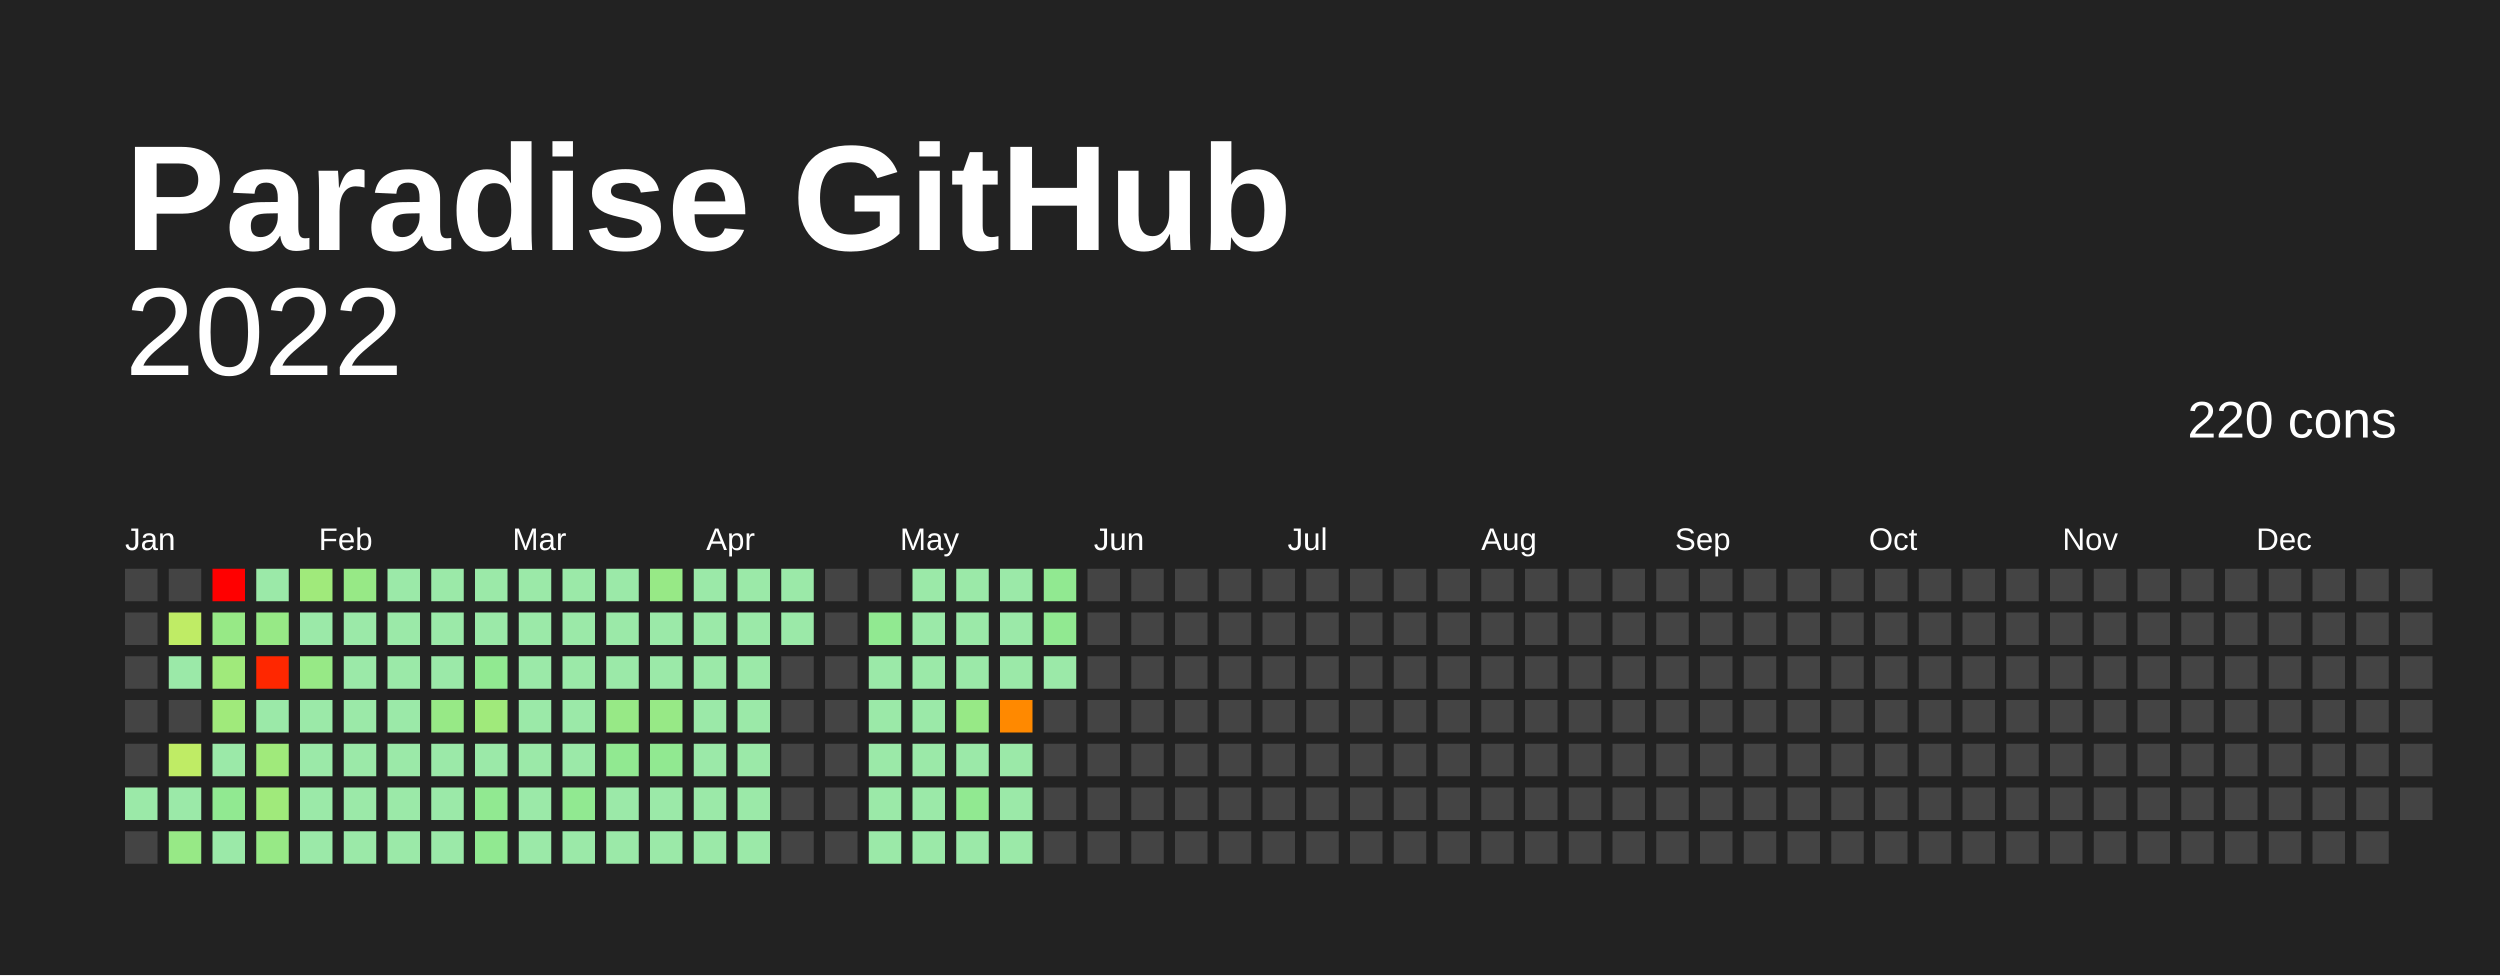
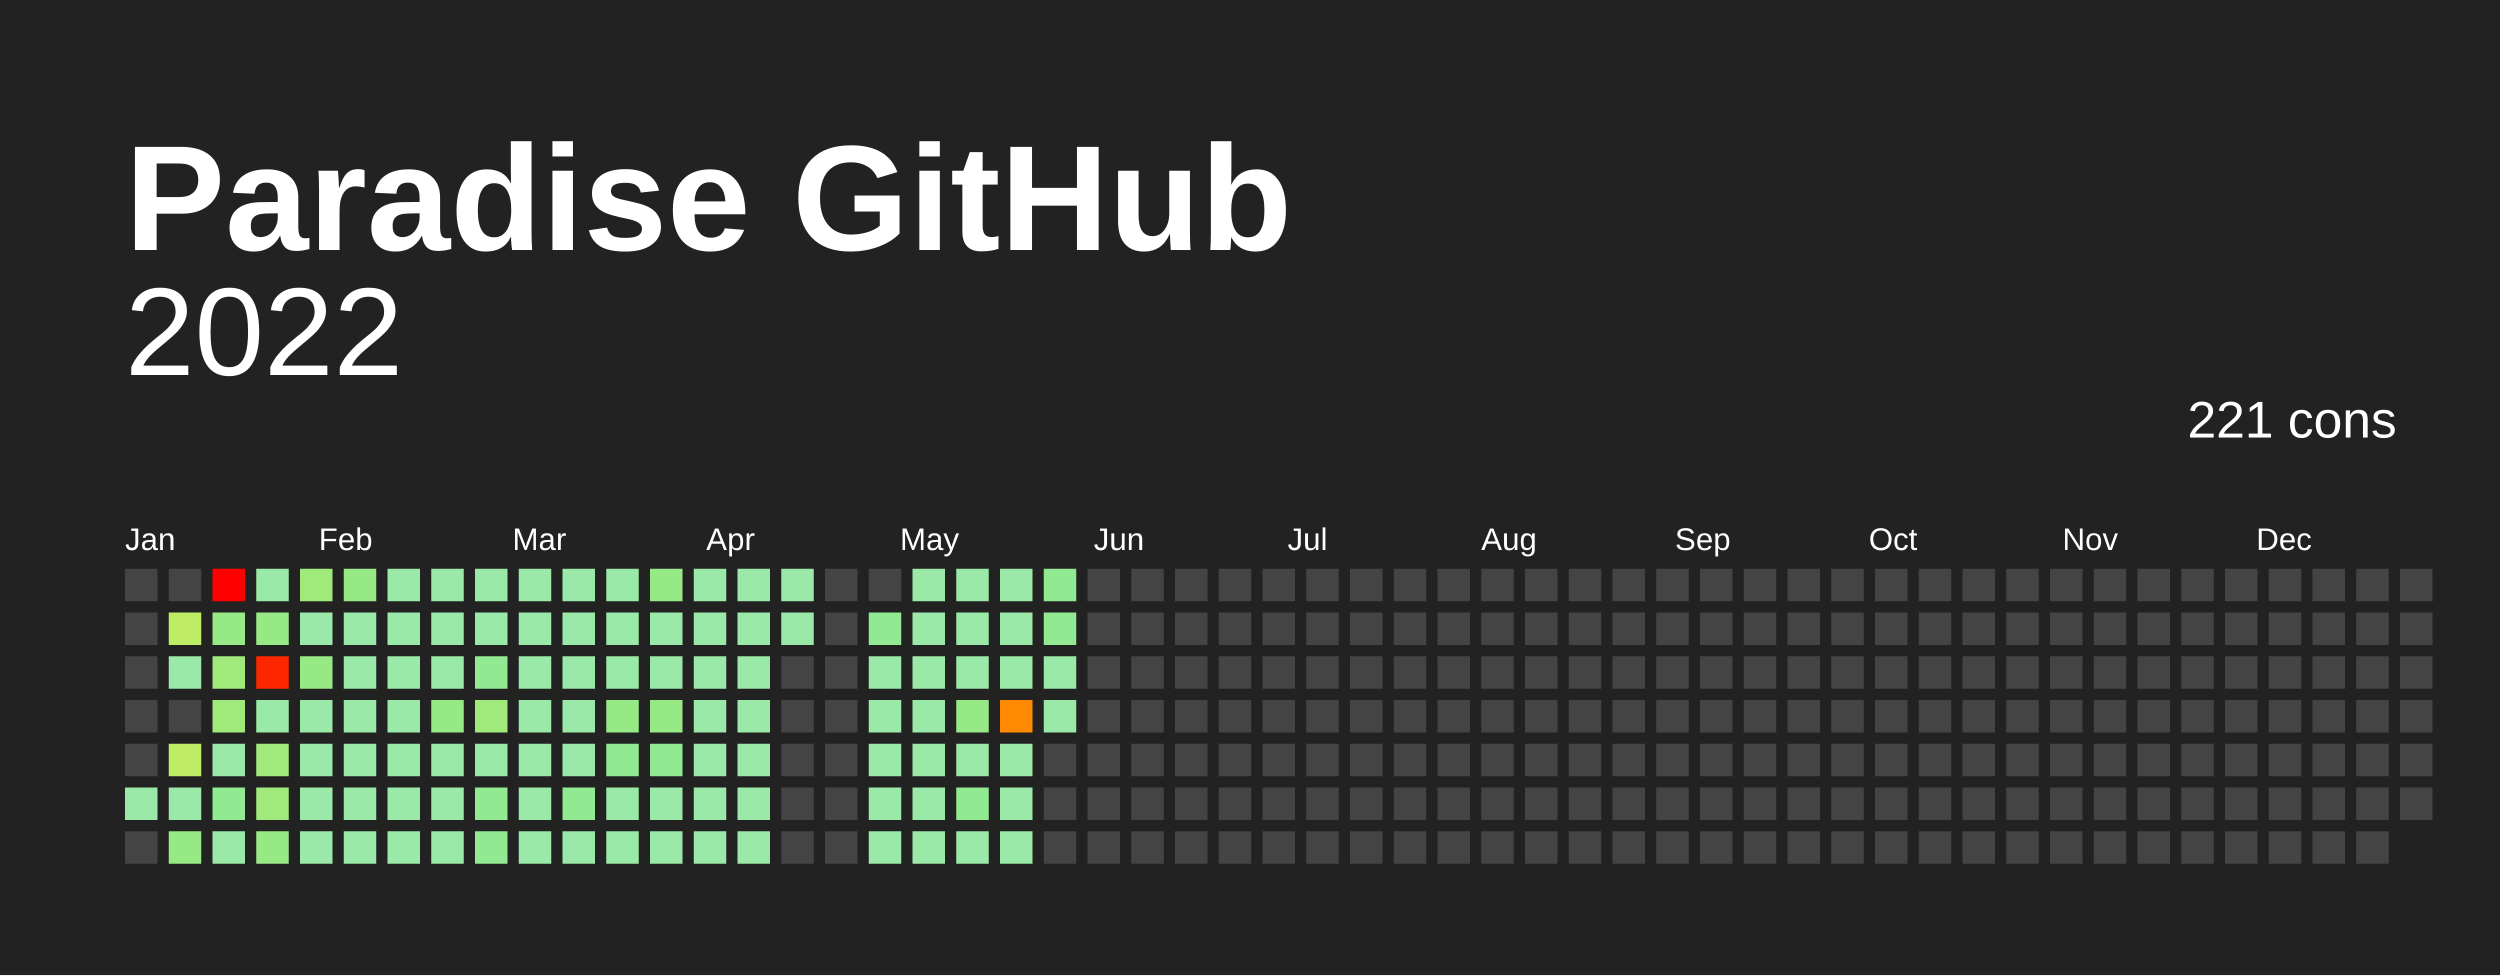
<svg xmlns="http://www.w3.org/2000/svg" baseProfile="full" height="78mm" version="1.1" viewBox="0,0,200,78" width="200mm">
  <defs />
  <rect fill="#222222" height="78" width="200" x="0" y="0" />
  <text fill="#FFFFFF" style="font-size:12px; font-family:Arial; font-weight:bold;" x="10" y="20">Paradise GitHub</text>
  <text alignment-baseline="hanging" fill="#FFFFFF" style="font-size:10.0px; font-family:Arial;" x="10" y="30">2022</text>
-   <text alignment-baseline="hanging" fill="#FFFFFF" style="font-size:4.125px; font-family:Arial;" x="175" y="35">220 cons</text>
+   <text alignment-baseline="hanging" fill="#FFFFFF" style="font-size:4.125px; font-family:Arial;" x="175" y="35">221 cons</text>
  <text fill="#FFFFFF" style="font-size:2.5px; font-family:Arial" x="10.0" y="44">Jan</text>
  <text fill="#FFFFFF" style="font-size:2.5px; font-family:Arial" x="25.5" y="44">Feb</text>
  <text fill="#FFFFFF" style="font-size:2.5px; font-family:Arial" x="41.0" y="44">Mar</text>
  <text fill="#FFFFFF" style="font-size:2.5px; font-family:Arial" x="56.5" y="44">Apr</text>
  <text fill="#FFFFFF" style="font-size:2.5px; font-family:Arial" x="72.0" y="44">May</text>
  <text fill="#FFFFFF" style="font-size:2.5px; font-family:Arial" x="87.5" y="44">Jun</text>
  <text fill="#FFFFFF" style="font-size:2.5px; font-family:Arial" x="103.0" y="44">Jul</text>
  <text fill="#FFFFFF" style="font-size:2.5px; font-family:Arial" x="118.5" y="44">Aug</text>
  <text fill="#FFFFFF" style="font-size:2.5px; font-family:Arial" x="134.0" y="44">Sep</text>
  <text fill="#FFFFFF" style="font-size:2.5px; font-family:Arial" x="149.5" y="44">Oct</text>
  <text fill="#FFFFFF" style="font-size:2.5px; font-family:Arial" x="165.0" y="44">Nov</text>
  <text fill="#FFFFFF" style="font-size:2.5px; font-family:Arial" x="180.5" y="44">Dec</text>
  <rect fill="#444444" height="2.6" width="2.6" x="10.0" y="45.5" />
  <rect fill="#444444" height="2.6" width="2.6" x="10.0" y="49.0" />
  <rect fill="#444444" height="2.6" width="2.6" x="10.0" y="52.5" />
  <rect fill="#444444" height="2.6" width="2.6" x="10.0" y="56.0" />
  <rect fill="#444444" height="2.6" width="2.6" x="10.0" y="59.5" />
  <rect fill="#9be9a8" height="2.6" width="2.6" x="10.0" y="63.0" />
  <rect fill="#444444" height="2.6" width="2.6" x="10.0" y="66.5" />
  <rect fill="#444444" height="2.6" width="2.6" x="13.5" y="45.5" />
  <rect fill="#bfec65" height="2.6" width="2.6" x="13.5" y="49.0" />
  <rect fill="#9be9a8" height="2.6" width="2.6" x="13.5" y="52.5" />
  <rect fill="#444444" height="2.6" width="2.6" x="13.5" y="56.0" />
  <rect fill="#bfec65" height="2.6" width="2.6" x="13.5" y="59.5" />
  <rect fill="#9be9a8" height="2.6" width="2.6" x="13.5" y="63.0" />
  <rect fill="#97e986" height="2.6" width="2.6" x="13.5" y="66.5" />
  <rect fill="red" height="2.6" width="2.6" x="17.0" y="45.5" />
  <rect fill="#97e986" height="2.6" width="2.6" x="17.0" y="49.0" />
  <rect fill="#a0ea7b" height="2.6" width="2.6" x="17.0" y="52.5" />
  <rect fill="#a0ea7b" height="2.6" width="2.6" x="17.0" y="56.0" />
  <rect fill="#9be9a8" height="2.6" width="2.6" x="17.0" y="59.5" />
  <rect fill="#91e991" height="2.6" width="2.6" x="17.0" y="63.0" />
  <rect fill="#9be9a8" height="2.6" width="2.6" x="17.0" y="66.5" />
  <rect fill="#9be9a8" height="2.6" width="2.6" x="20.5" y="45.5" />
  <rect fill="#97e986" height="2.6" width="2.6" x="20.5" y="49.0" />
  <rect fill="#ff2700" height="2.6" width="2.6" x="20.5" y="52.5" />
  <rect fill="#9be9a8" height="2.6" width="2.6" x="20.5" y="56.0" />
  <rect fill="#a0ea7b" height="2.6" width="2.6" x="20.5" y="59.5" />
  <rect fill="#a0ea7b" height="2.6" width="2.6" x="20.5" y="63.0" />
  <rect fill="#97e986" height="2.6" width="2.6" x="20.5" y="66.5" />
  <rect fill="#a0ea7b" height="2.6" width="2.6" x="24.0" y="45.5" />
  <rect fill="#9be9a8" height="2.6" width="2.6" x="24.0" y="49.0" />
  <rect fill="#97e986" height="2.6" width="2.6" x="24.0" y="52.5" />
  <rect fill="#9be9a8" height="2.6" width="2.6" x="24.0" y="56.0" />
  <rect fill="#9be9a8" height="2.6" width="2.6" x="24.0" y="59.5" />
  <rect fill="#9be9a8" height="2.6" width="2.6" x="24.0" y="63.0" />
  <rect fill="#9be9a8" height="2.6" width="2.6" x="24.0" y="66.5" />
  <rect fill="#97e986" height="2.6" width="2.6" x="27.5" y="45.5" />
  <rect fill="#9be9a8" height="2.6" width="2.6" x="27.5" y="49.0" />
  <rect fill="#9be9a8" height="2.6" width="2.6" x="27.5" y="52.5" />
  <rect fill="#9be9a8" height="2.6" width="2.6" x="27.5" y="56.0" />
  <rect fill="#9be9a8" height="2.6" width="2.6" x="27.5" y="59.5" />
  <rect fill="#9be9a8" height="2.6" width="2.6" x="27.5" y="63.0" />
  <rect fill="#9be9a8" height="2.6" width="2.6" x="27.5" y="66.5" />
  <rect fill="#9be9a8" height="2.6" width="2.6" x="31.0" y="45.5" />
  <rect fill="#9be9a8" height="2.6" width="2.6" x="31.0" y="49.0" />
  <rect fill="#9be9a8" height="2.6" width="2.6" x="31.0" y="52.5" />
  <rect fill="#9be9a8" height="2.6" width="2.6" x="31.0" y="56.0" />
  <rect fill="#9be9a8" height="2.6" width="2.6" x="31.0" y="59.5" />
  <rect fill="#9be9a8" height="2.6" width="2.6" x="31.0" y="63.0" />
  <rect fill="#9be9a8" height="2.6" width="2.6" x="31.0" y="66.5" />
  <rect fill="#9be9a8" height="2.6" width="2.6" x="34.5" y="45.5" />
  <rect fill="#9be9a8" height="2.6" width="2.6" x="34.5" y="49.0" />
  <rect fill="#9be9a8" height="2.6" width="2.6" x="34.5" y="52.5" />
  <rect fill="#97e986" height="2.6" width="2.6" x="34.5" y="56.0" />
  <rect fill="#9be9a8" height="2.6" width="2.6" x="34.5" y="59.5" />
  <rect fill="#9be9a8" height="2.6" width="2.6" x="34.5" y="63.0" />
  <rect fill="#9be9a8" height="2.6" width="2.6" x="34.5" y="66.5" />
  <rect fill="#9be9a8" height="2.6" width="2.6" x="38.0" y="45.5" />
  <rect fill="#9be9a8" height="2.6" width="2.6" x="38.0" y="49.0" />
  <rect fill="#91e991" height="2.6" width="2.6" x="38.0" y="52.5" />
  <rect fill="#a0ea7b" height="2.6" width="2.6" x="38.0" y="56.0" />
  <rect fill="#9be9a8" height="2.6" width="2.6" x="38.0" y="59.5" />
  <rect fill="#91e991" height="2.6" width="2.6" x="38.0" y="63.0" />
  <rect fill="#91e991" height="2.6" width="2.6" x="38.0" y="66.5" />
  <rect fill="#9be9a8" height="2.6" width="2.6" x="41.5" y="45.5" />
  <rect fill="#9be9a8" height="2.6" width="2.6" x="41.5" y="49.0" />
  <rect fill="#9be9a8" height="2.6" width="2.6" x="41.5" y="52.5" />
  <rect fill="#9be9a8" height="2.6" width="2.6" x="41.5" y="56.0" />
  <rect fill="#9be9a8" height="2.6" width="2.6" x="41.5" y="59.5" />
  <rect fill="#9be9a8" height="2.6" width="2.6" x="41.5" y="63.0" />
  <rect fill="#9be9a8" height="2.6" width="2.6" x="41.5" y="66.5" />
  <rect fill="#9be9a8" height="2.6" width="2.6" x="45.0" y="45.5" />
  <rect fill="#9be9a8" height="2.6" width="2.6" x="45.0" y="49.0" />
  <rect fill="#9be9a8" height="2.6" width="2.6" x="45.0" y="52.5" />
  <rect fill="#9be9a8" height="2.6" width="2.6" x="45.0" y="56.0" />
  <rect fill="#9be9a8" height="2.6" width="2.6" x="45.0" y="59.5" />
  <rect fill="#91e991" height="2.6" width="2.6" x="45.0" y="63.0" />
  <rect fill="#9be9a8" height="2.6" width="2.6" x="45.0" y="66.5" />
  <rect fill="#9be9a8" height="2.6" width="2.6" x="48.5" y="45.5" />
  <rect fill="#9be9a8" height="2.6" width="2.6" x="48.5" y="49.0" />
  <rect fill="#9be9a8" height="2.6" width="2.6" x="48.5" y="52.5" />
  <rect fill="#97e986" height="2.6" width="2.6" x="48.5" y="56.0" />
  <rect fill="#91e991" height="2.6" width="2.6" x="48.5" y="59.5" />
  <rect fill="#9be9a8" height="2.6" width="2.6" x="48.5" y="63.0" />
  <rect fill="#9be9a8" height="2.6" width="2.6" x="48.5" y="66.5" />
  <rect fill="#97e986" height="2.6" width="2.6" x="52.0" y="45.5" />
  <rect fill="#9be9a8" height="2.6" width="2.6" x="52.0" y="49.0" />
  <rect fill="#9be9a8" height="2.6" width="2.6" x="52.0" y="52.5" />
  <rect fill="#97e986" height="2.6" width="2.6" x="52.0" y="56.0" />
  <rect fill="#91e991" height="2.6" width="2.6" x="52.0" y="59.5" />
  <rect fill="#9be9a8" height="2.6" width="2.6" x="52.0" y="63.0" />
  <rect fill="#9be9a8" height="2.6" width="2.6" x="52.0" y="66.5" />
  <rect fill="#9be9a8" height="2.6" width="2.6" x="55.5" y="45.5" />
  <rect fill="#9be9a8" height="2.6" width="2.6" x="55.5" y="49.0" />
  <rect fill="#9be9a8" height="2.6" width="2.6" x="55.5" y="52.5" />
  <rect fill="#9be9a8" height="2.6" width="2.6" x="55.5" y="56.0" />
  <rect fill="#9be9a8" height="2.6" width="2.6" x="55.5" y="59.5" />
  <rect fill="#9be9a8" height="2.6" width="2.6" x="55.5" y="63.0" />
  <rect fill="#9be9a8" height="2.6" width="2.6" x="55.5" y="66.5" />
  <rect fill="#9be9a8" height="2.6" width="2.6" x="59.0" y="45.5" />
  <rect fill="#9be9a8" height="2.6" width="2.6" x="59.0" y="49.0" />
  <rect fill="#9be9a8" height="2.6" width="2.6" x="59.0" y="52.5" />
  <rect fill="#9be9a8" height="2.6" width="2.6" x="59.0" y="56.0" />
  <rect fill="#9be9a8" height="2.6" width="2.6" x="59.0" y="59.5" />
  <rect fill="#9be9a8" height="2.6" width="2.6" x="59.0" y="63.0" />
  <rect fill="#9be9a8" height="2.6" width="2.6" x="59.0" y="66.5" />
  <rect fill="#9be9a8" height="2.6" width="2.6" x="62.5" y="45.5" />
  <rect fill="#9be9a8" height="2.6" width="2.6" x="62.5" y="49.0" />
  <rect fill="#444444" height="2.6" width="2.6" x="62.5" y="52.5" />
  <rect fill="#444444" height="2.6" width="2.6" x="62.5" y="56.0" />
  <rect fill="#444444" height="2.6" width="2.6" x="62.5" y="59.5" />
  <rect fill="#444444" height="2.6" width="2.6" x="62.5" y="63.0" />
  <rect fill="#444444" height="2.6" width="2.6" x="62.5" y="66.5" />
  <rect fill="#444444" height="2.6" width="2.6" x="66.0" y="45.5" />
  <rect fill="#444444" height="2.6" width="2.6" x="66.0" y="49.0" />
  <rect fill="#444444" height="2.6" width="2.6" x="66.0" y="52.5" />
  <rect fill="#444444" height="2.6" width="2.6" x="66.0" y="56.0" />
  <rect fill="#444444" height="2.6" width="2.6" x="66.0" y="59.5" />
  <rect fill="#444444" height="2.6" width="2.6" x="66.0" y="63.0" />
  <rect fill="#444444" height="2.6" width="2.6" x="66.0" y="66.5" />
  <rect fill="#444444" height="2.6" width="2.6" x="69.5" y="45.5" />
  <rect fill="#91e991" height="2.6" width="2.6" x="69.5" y="49.0" />
  <rect fill="#9be9a8" height="2.6" width="2.6" x="69.5" y="52.5" />
  <rect fill="#9be9a8" height="2.6" width="2.6" x="69.5" y="56.0" />
  <rect fill="#9be9a8" height="2.6" width="2.6" x="69.5" y="59.5" />
  <rect fill="#9be9a8" height="2.6" width="2.6" x="69.5" y="63.0" />
  <rect fill="#9be9a8" height="2.6" width="2.6" x="69.5" y="66.5" />
  <rect fill="#9be9a8" height="2.6" width="2.6" x="73.0" y="45.5" />
  <rect fill="#9be9a8" height="2.6" width="2.6" x="73.0" y="49.0" />
  <rect fill="#9be9a8" height="2.6" width="2.6" x="73.0" y="52.5" />
  <rect fill="#9be9a8" height="2.6" width="2.6" x="73.0" y="56.0" />
  <rect fill="#9be9a8" height="2.6" width="2.6" x="73.0" y="59.5" />
  <rect fill="#9be9a8" height="2.6" width="2.6" x="73.0" y="63.0" />
  <rect fill="#9be9a8" height="2.6" width="2.6" x="73.0" y="66.5" />
  <rect fill="#9be9a8" height="2.6" width="2.6" x="76.5" y="45.5" />
  <rect fill="#9be9a8" height="2.6" width="2.6" x="76.5" y="49.0" />
  <rect fill="#9be9a8" height="2.6" width="2.6" x="76.5" y="52.5" />
  <rect fill="#97e986" height="2.6" width="2.6" x="76.5" y="56.0" />
  <rect fill="#9be9a8" height="2.6" width="2.6" x="76.5" y="59.5" />
  <rect fill="#91e991" height="2.6" width="2.6" x="76.5" y="63.0" />
  <rect fill="#9be9a8" height="2.6" width="2.6" x="76.5" y="66.5" />
  <rect fill="#9be9a8" height="2.6" width="2.6" x="80.0" y="45.5" />
  <rect fill="#9be9a8" height="2.6" width="2.6" x="80.0" y="49.0" />
  <rect fill="#9be9a8" height="2.6" width="2.6" x="80.0" y="52.5" />
  <rect fill="#ff8900" height="2.6" width="2.6" x="80.0" y="56.0" />
  <rect fill="#9be9a8" height="2.6" width="2.6" x="80.0" y="59.5" />
  <rect fill="#9be9a8" height="2.6" width="2.6" x="80.0" y="63.0" />
  <rect fill="#9be9a8" height="2.6" width="2.6" x="80.0" y="66.5" />
  <rect fill="#91e991" height="2.6" width="2.6" x="83.5" y="45.5" />
  <rect fill="#91e991" height="2.6" width="2.6" x="83.5" y="49.0" />
  <rect fill="#9be9a8" height="2.6" width="2.6" x="83.5" y="52.5" />
-   <rect fill="#444444" height="2.6" width="2.6" x="83.5" y="56.0" />
+   <rect fill="#9be9a8" height="2.6" width="2.6" x="83.5" y="56.0" />
  <rect fill="#444444" height="2.6" width="2.6" x="83.5" y="59.5" />
  <rect fill="#444444" height="2.6" width="2.6" x="83.5" y="63.0" />
  <rect fill="#444444" height="2.6" width="2.6" x="83.5" y="66.5" />
  <rect fill="#444444" height="2.6" width="2.6" x="87.0" y="45.5" />
  <rect fill="#444444" height="2.6" width="2.6" x="87.0" y="49.0" />
  <rect fill="#444444" height="2.6" width="2.6" x="87.0" y="52.5" />
  <rect fill="#444444" height="2.6" width="2.6" x="87.0" y="56.0" />
  <rect fill="#444444" height="2.6" width="2.6" x="87.0" y="59.5" />
  <rect fill="#444444" height="2.6" width="2.6" x="87.0" y="63.0" />
  <rect fill="#444444" height="2.6" width="2.6" x="87.0" y="66.5" />
  <rect fill="#444444" height="2.6" width="2.6" x="90.5" y="45.5" />
  <rect fill="#444444" height="2.6" width="2.6" x="90.5" y="49.0" />
  <rect fill="#444444" height="2.6" width="2.6" x="90.5" y="52.5" />
  <rect fill="#444444" height="2.6" width="2.6" x="90.5" y="56.0" />
  <rect fill="#444444" height="2.6" width="2.6" x="90.5" y="59.5" />
  <rect fill="#444444" height="2.6" width="2.6" x="90.5" y="63.0" />
  <rect fill="#444444" height="2.6" width="2.6" x="90.5" y="66.5" />
  <rect fill="#444444" height="2.6" width="2.6" x="94.0" y="45.5" />
  <rect fill="#444444" height="2.6" width="2.6" x="94.0" y="49.0" />
  <rect fill="#444444" height="2.6" width="2.6" x="94.0" y="52.5" />
  <rect fill="#444444" height="2.6" width="2.6" x="94.0" y="56.0" />
  <rect fill="#444444" height="2.6" width="2.6" x="94.0" y="59.5" />
  <rect fill="#444444" height="2.6" width="2.6" x="94.0" y="63.0" />
  <rect fill="#444444" height="2.6" width="2.6" x="94.0" y="66.5" />
  <rect fill="#444444" height="2.6" width="2.6" x="97.5" y="45.5" />
  <rect fill="#444444" height="2.6" width="2.6" x="97.5" y="49.0" />
  <rect fill="#444444" height="2.6" width="2.6" x="97.5" y="52.5" />
  <rect fill="#444444" height="2.6" width="2.6" x="97.5" y="56.0" />
  <rect fill="#444444" height="2.6" width="2.6" x="97.5" y="59.5" />
  <rect fill="#444444" height="2.6" width="2.6" x="97.5" y="63.0" />
  <rect fill="#444444" height="2.6" width="2.6" x="97.5" y="66.5" />
  <rect fill="#444444" height="2.6" width="2.6" x="101.0" y="45.5" />
  <rect fill="#444444" height="2.6" width="2.6" x="101.0" y="49.0" />
  <rect fill="#444444" height="2.6" width="2.6" x="101.0" y="52.5" />
  <rect fill="#444444" height="2.6" width="2.6" x="101.0" y="56.0" />
  <rect fill="#444444" height="2.6" width="2.6" x="101.0" y="59.5" />
  <rect fill="#444444" height="2.6" width="2.6" x="101.0" y="63.0" />
  <rect fill="#444444" height="2.6" width="2.6" x="101.0" y="66.5" />
  <rect fill="#444444" height="2.6" width="2.6" x="104.5" y="45.5" />
  <rect fill="#444444" height="2.6" width="2.6" x="104.5" y="49.0" />
  <rect fill="#444444" height="2.6" width="2.6" x="104.5" y="52.5" />
  <rect fill="#444444" height="2.6" width="2.6" x="104.5" y="56.0" />
  <rect fill="#444444" height="2.6" width="2.6" x="104.5" y="59.5" />
  <rect fill="#444444" height="2.6" width="2.6" x="104.5" y="63.0" />
  <rect fill="#444444" height="2.6" width="2.6" x="104.5" y="66.5" />
  <rect fill="#444444" height="2.6" width="2.6" x="108.0" y="45.5" />
  <rect fill="#444444" height="2.6" width="2.6" x="108.0" y="49.0" />
  <rect fill="#444444" height="2.6" width="2.6" x="108.0" y="52.5" />
  <rect fill="#444444" height="2.6" width="2.6" x="108.0" y="56.0" />
  <rect fill="#444444" height="2.6" width="2.6" x="108.0" y="59.5" />
  <rect fill="#444444" height="2.6" width="2.6" x="108.0" y="63.0" />
  <rect fill="#444444" height="2.6" width="2.6" x="108.0" y="66.5" />
  <rect fill="#444444" height="2.6" width="2.6" x="111.5" y="45.5" />
  <rect fill="#444444" height="2.6" width="2.6" x="111.5" y="49.0" />
  <rect fill="#444444" height="2.6" width="2.6" x="111.5" y="52.5" />
  <rect fill="#444444" height="2.6" width="2.6" x="111.5" y="56.0" />
  <rect fill="#444444" height="2.6" width="2.6" x="111.5" y="59.5" />
  <rect fill="#444444" height="2.6" width="2.6" x="111.5" y="63.0" />
  <rect fill="#444444" height="2.6" width="2.6" x="111.5" y="66.5" />
  <rect fill="#444444" height="2.6" width="2.6" x="115.0" y="45.5" />
  <rect fill="#444444" height="2.6" width="2.6" x="115.0" y="49.0" />
  <rect fill="#444444" height="2.6" width="2.6" x="115.0" y="52.5" />
  <rect fill="#444444" height="2.6" width="2.6" x="115.0" y="56.0" />
  <rect fill="#444444" height="2.6" width="2.6" x="115.0" y="59.5" />
  <rect fill="#444444" height="2.6" width="2.6" x="115.0" y="63.0" />
  <rect fill="#444444" height="2.6" width="2.6" x="115.0" y="66.5" />
  <rect fill="#444444" height="2.6" width="2.6" x="118.5" y="45.5" />
  <rect fill="#444444" height="2.6" width="2.6" x="118.5" y="49.0" />
  <rect fill="#444444" height="2.6" width="2.6" x="118.5" y="52.5" />
  <rect fill="#444444" height="2.6" width="2.6" x="118.5" y="56.0" />
  <rect fill="#444444" height="2.6" width="2.6" x="118.5" y="59.5" />
  <rect fill="#444444" height="2.6" width="2.6" x="118.5" y="63.0" />
  <rect fill="#444444" height="2.6" width="2.6" x="118.5" y="66.5" />
  <rect fill="#444444" height="2.6" width="2.6" x="122.0" y="45.5" />
  <rect fill="#444444" height="2.6" width="2.6" x="122.0" y="49.0" />
  <rect fill="#444444" height="2.6" width="2.6" x="122.0" y="52.5" />
  <rect fill="#444444" height="2.6" width="2.6" x="122.0" y="56.0" />
  <rect fill="#444444" height="2.6" width="2.6" x="122.0" y="59.5" />
  <rect fill="#444444" height="2.6" width="2.6" x="122.0" y="63.0" />
  <rect fill="#444444" height="2.6" width="2.6" x="122.0" y="66.5" />
  <rect fill="#444444" height="2.6" width="2.6" x="125.5" y="45.5" />
  <rect fill="#444444" height="2.6" width="2.6" x="125.5" y="49.0" />
  <rect fill="#444444" height="2.6" width="2.6" x="125.5" y="52.5" />
  <rect fill="#444444" height="2.6" width="2.6" x="125.5" y="56.0" />
  <rect fill="#444444" height="2.6" width="2.6" x="125.5" y="59.5" />
  <rect fill="#444444" height="2.6" width="2.6" x="125.5" y="63.0" />
  <rect fill="#444444" height="2.6" width="2.6" x="125.5" y="66.5" />
  <rect fill="#444444" height="2.6" width="2.6" x="129.0" y="45.5" />
  <rect fill="#444444" height="2.6" width="2.6" x="129.0" y="49.0" />
  <rect fill="#444444" height="2.6" width="2.6" x="129.0" y="52.5" />
  <rect fill="#444444" height="2.6" width="2.6" x="129.0" y="56.0" />
  <rect fill="#444444" height="2.6" width="2.6" x="129.0" y="59.5" />
  <rect fill="#444444" height="2.6" width="2.6" x="129.0" y="63.0" />
  <rect fill="#444444" height="2.6" width="2.6" x="129.0" y="66.5" />
  <rect fill="#444444" height="2.6" width="2.6" x="132.5" y="45.5" />
  <rect fill="#444444" height="2.6" width="2.6" x="132.5" y="49.0" />
  <rect fill="#444444" height="2.6" width="2.6" x="132.5" y="52.5" />
  <rect fill="#444444" height="2.6" width="2.6" x="132.5" y="56.0" />
  <rect fill="#444444" height="2.6" width="2.6" x="132.5" y="59.5" />
  <rect fill="#444444" height="2.6" width="2.6" x="132.5" y="63.0" />
  <rect fill="#444444" height="2.6" width="2.6" x="132.5" y="66.5" />
  <rect fill="#444444" height="2.6" width="2.6" x="136.0" y="45.5" />
  <rect fill="#444444" height="2.6" width="2.6" x="136.0" y="49.0" />
  <rect fill="#444444" height="2.6" width="2.6" x="136.0" y="52.5" />
  <rect fill="#444444" height="2.6" width="2.6" x="136.0" y="56.0" />
  <rect fill="#444444" height="2.6" width="2.6" x="136.0" y="59.5" />
  <rect fill="#444444" height="2.6" width="2.6" x="136.0" y="63.0" />
  <rect fill="#444444" height="2.6" width="2.6" x="136.0" y="66.5" />
  <rect fill="#444444" height="2.6" width="2.6" x="139.5" y="45.5" />
  <rect fill="#444444" height="2.6" width="2.6" x="139.5" y="49.0" />
  <rect fill="#444444" height="2.6" width="2.6" x="139.5" y="52.5" />
  <rect fill="#444444" height="2.6" width="2.6" x="139.5" y="56.0" />
  <rect fill="#444444" height="2.6" width="2.6" x="139.5" y="59.5" />
  <rect fill="#444444" height="2.6" width="2.6" x="139.5" y="63.0" />
  <rect fill="#444444" height="2.6" width="2.6" x="139.5" y="66.5" />
  <rect fill="#444444" height="2.6" width="2.6" x="143.0" y="45.5" />
  <rect fill="#444444" height="2.6" width="2.6" x="143.0" y="49.0" />
  <rect fill="#444444" height="2.6" width="2.6" x="143.0" y="52.5" />
  <rect fill="#444444" height="2.6" width="2.6" x="143.0" y="56.0" />
  <rect fill="#444444" height="2.6" width="2.6" x="143.0" y="59.5" />
  <rect fill="#444444" height="2.6" width="2.6" x="143.0" y="63.0" />
  <rect fill="#444444" height="2.6" width="2.6" x="143.0" y="66.5" />
  <rect fill="#444444" height="2.6" width="2.6" x="146.5" y="45.5" />
  <rect fill="#444444" height="2.6" width="2.6" x="146.5" y="49.0" />
  <rect fill="#444444" height="2.6" width="2.6" x="146.5" y="52.5" />
  <rect fill="#444444" height="2.6" width="2.6" x="146.5" y="56.0" />
  <rect fill="#444444" height="2.6" width="2.6" x="146.5" y="59.5" />
  <rect fill="#444444" height="2.6" width="2.6" x="146.5" y="63.0" />
  <rect fill="#444444" height="2.6" width="2.6" x="146.5" y="66.5" />
  <rect fill="#444444" height="2.6" width="2.6" x="150.0" y="45.5" />
  <rect fill="#444444" height="2.6" width="2.6" x="150.0" y="49.0" />
  <rect fill="#444444" height="2.6" width="2.6" x="150.0" y="52.5" />
  <rect fill="#444444" height="2.6" width="2.6" x="150.0" y="56.0" />
  <rect fill="#444444" height="2.6" width="2.6" x="150.0" y="59.5" />
  <rect fill="#444444" height="2.6" width="2.6" x="150.0" y="63.0" />
  <rect fill="#444444" height="2.6" width="2.6" x="150.0" y="66.5" />
  <rect fill="#444444" height="2.6" width="2.6" x="153.5" y="45.5" />
  <rect fill="#444444" height="2.6" width="2.6" x="153.5" y="49.0" />
  <rect fill="#444444" height="2.6" width="2.6" x="153.5" y="52.5" />
  <rect fill="#444444" height="2.6" width="2.6" x="153.5" y="56.0" />
  <rect fill="#444444" height="2.6" width="2.6" x="153.5" y="59.5" />
  <rect fill="#444444" height="2.6" width="2.6" x="153.5" y="63.0" />
  <rect fill="#444444" height="2.6" width="2.6" x="153.5" y="66.5" />
  <rect fill="#444444" height="2.6" width="2.6" x="157.0" y="45.5" />
  <rect fill="#444444" height="2.6" width="2.6" x="157.0" y="49.0" />
  <rect fill="#444444" height="2.6" width="2.6" x="157.0" y="52.5" />
  <rect fill="#444444" height="2.6" width="2.6" x="157.0" y="56.0" />
  <rect fill="#444444" height="2.6" width="2.6" x="157.0" y="59.5" />
  <rect fill="#444444" height="2.6" width="2.6" x="157.0" y="63.0" />
  <rect fill="#444444" height="2.6" width="2.6" x="157.0" y="66.5" />
  <rect fill="#444444" height="2.6" width="2.6" x="160.5" y="45.5" />
  <rect fill="#444444" height="2.6" width="2.6" x="160.5" y="49.0" />
  <rect fill="#444444" height="2.6" width="2.6" x="160.5" y="52.5" />
  <rect fill="#444444" height="2.6" width="2.6" x="160.5" y="56.0" />
  <rect fill="#444444" height="2.6" width="2.6" x="160.5" y="59.5" />
  <rect fill="#444444" height="2.6" width="2.6" x="160.5" y="63.0" />
  <rect fill="#444444" height="2.6" width="2.6" x="160.5" y="66.5" />
  <rect fill="#444444" height="2.6" width="2.6" x="164.0" y="45.5" />
  <rect fill="#444444" height="2.6" width="2.6" x="164.0" y="49.0" />
  <rect fill="#444444" height="2.6" width="2.6" x="164.0" y="52.5" />
  <rect fill="#444444" height="2.6" width="2.6" x="164.0" y="56.0" />
  <rect fill="#444444" height="2.6" width="2.6" x="164.0" y="59.5" />
  <rect fill="#444444" height="2.6" width="2.6" x="164.0" y="63.0" />
  <rect fill="#444444" height="2.6" width="2.6" x="164.0" y="66.5" />
  <rect fill="#444444" height="2.6" width="2.6" x="167.5" y="45.5" />
  <rect fill="#444444" height="2.6" width="2.6" x="167.5" y="49.0" />
  <rect fill="#444444" height="2.6" width="2.6" x="167.5" y="52.5" />
  <rect fill="#444444" height="2.6" width="2.6" x="167.5" y="56.0" />
  <rect fill="#444444" height="2.6" width="2.6" x="167.5" y="59.5" />
  <rect fill="#444444" height="2.6" width="2.6" x="167.5" y="63.0" />
  <rect fill="#444444" height="2.6" width="2.6" x="167.5" y="66.5" />
  <rect fill="#444444" height="2.6" width="2.6" x="171.0" y="45.5" />
  <rect fill="#444444" height="2.6" width="2.6" x="171.0" y="49.0" />
  <rect fill="#444444" height="2.6" width="2.6" x="171.0" y="52.5" />
  <rect fill="#444444" height="2.6" width="2.6" x="171.0" y="56.0" />
  <rect fill="#444444" height="2.6" width="2.6" x="171.0" y="59.5" />
  <rect fill="#444444" height="2.6" width="2.6" x="171.0" y="63.0" />
  <rect fill="#444444" height="2.6" width="2.6" x="171.0" y="66.5" />
  <rect fill="#444444" height="2.6" width="2.6" x="174.5" y="45.5" />
  <rect fill="#444444" height="2.6" width="2.6" x="174.5" y="49.0" />
  <rect fill="#444444" height="2.6" width="2.6" x="174.5" y="52.5" />
  <rect fill="#444444" height="2.6" width="2.6" x="174.5" y="56.0" />
  <rect fill="#444444" height="2.6" width="2.6" x="174.5" y="59.5" />
  <rect fill="#444444" height="2.6" width="2.6" x="174.5" y="63.0" />
  <rect fill="#444444" height="2.6" width="2.6" x="174.5" y="66.5" />
  <rect fill="#444444" height="2.6" width="2.6" x="178.0" y="45.5" />
  <rect fill="#444444" height="2.6" width="2.6" x="178.0" y="49.0" />
  <rect fill="#444444" height="2.6" width="2.6" x="178.0" y="52.5" />
  <rect fill="#444444" height="2.6" width="2.6" x="178.0" y="56.0" />
  <rect fill="#444444" height="2.6" width="2.6" x="178.0" y="59.5" />
  <rect fill="#444444" height="2.6" width="2.6" x="178.0" y="63.0" />
  <rect fill="#444444" height="2.6" width="2.6" x="178.0" y="66.5" />
  <rect fill="#444444" height="2.6" width="2.6" x="181.5" y="45.5" />
  <rect fill="#444444" height="2.6" width="2.6" x="181.5" y="49.0" />
  <rect fill="#444444" height="2.6" width="2.6" x="181.5" y="52.5" />
  <rect fill="#444444" height="2.6" width="2.6" x="181.5" y="56.0" />
  <rect fill="#444444" height="2.6" width="2.6" x="181.5" y="59.5" />
  <rect fill="#444444" height="2.6" width="2.6" x="181.5" y="63.0" />
  <rect fill="#444444" height="2.6" width="2.6" x="181.5" y="66.5" />
  <rect fill="#444444" height="2.6" width="2.6" x="185.0" y="45.5" />
  <rect fill="#444444" height="2.6" width="2.6" x="185.0" y="49.0" />
  <rect fill="#444444" height="2.6" width="2.6" x="185.0" y="52.5" />
  <rect fill="#444444" height="2.6" width="2.6" x="185.0" y="56.0" />
  <rect fill="#444444" height="2.6" width="2.6" x="185.0" y="59.5" />
  <rect fill="#444444" height="2.6" width="2.6" x="185.0" y="63.0" />
  <rect fill="#444444" height="2.6" width="2.6" x="185.0" y="66.5" />
  <rect fill="#444444" height="2.6" width="2.6" x="188.5" y="45.5" />
  <rect fill="#444444" height="2.6" width="2.6" x="188.5" y="49.0" />
  <rect fill="#444444" height="2.6" width="2.6" x="188.5" y="52.5" />
  <rect fill="#444444" height="2.6" width="2.6" x="188.5" y="56.0" />
  <rect fill="#444444" height="2.6" width="2.6" x="188.5" y="59.5" />
  <rect fill="#444444" height="2.6" width="2.6" x="188.5" y="63.0" />
  <rect fill="#444444" height="2.6" width="2.6" x="188.5" y="66.5" />
  <rect fill="#444444" height="2.6" width="2.6" x="192.0" y="45.5" />
  <rect fill="#444444" height="2.6" width="2.6" x="192.0" y="49.0" />
  <rect fill="#444444" height="2.6" width="2.6" x="192.0" y="52.5" />
  <rect fill="#444444" height="2.6" width="2.6" x="192.0" y="56.0" />
  <rect fill="#444444" height="2.6" width="2.6" x="192.0" y="59.5" />
  <rect fill="#444444" height="2.6" width="2.6" x="192.0" y="63.0" />
</svg>
